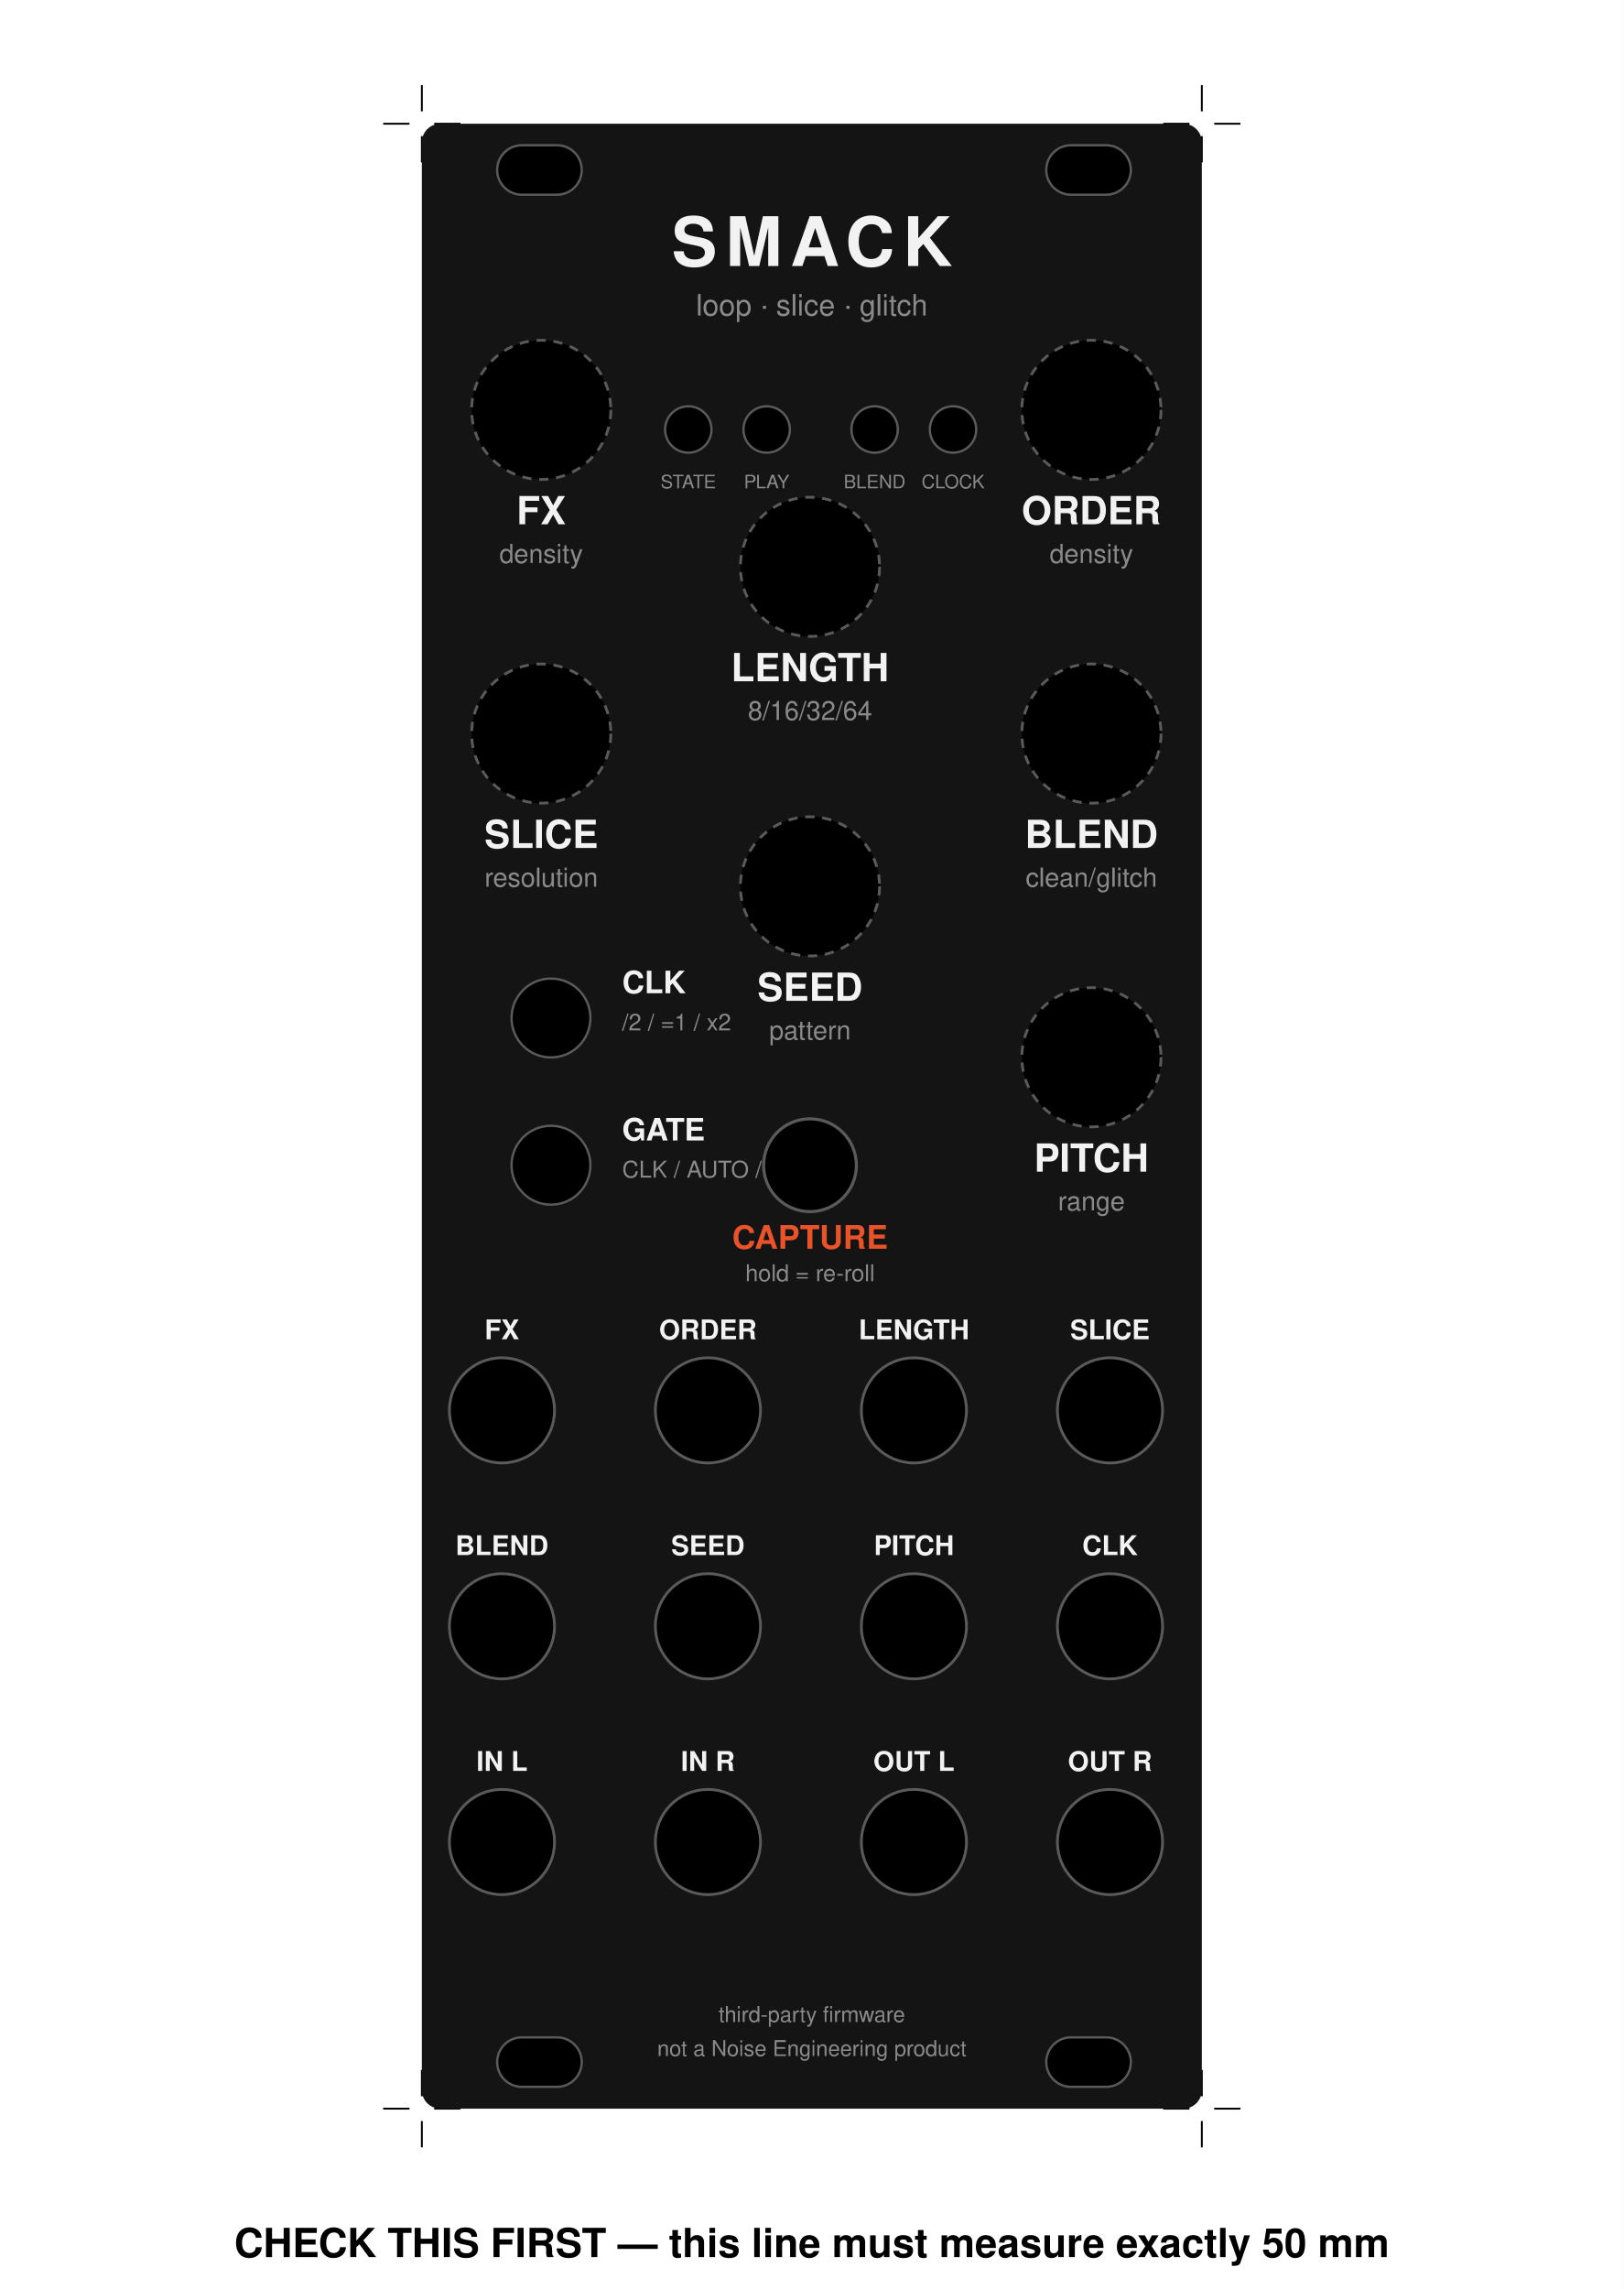
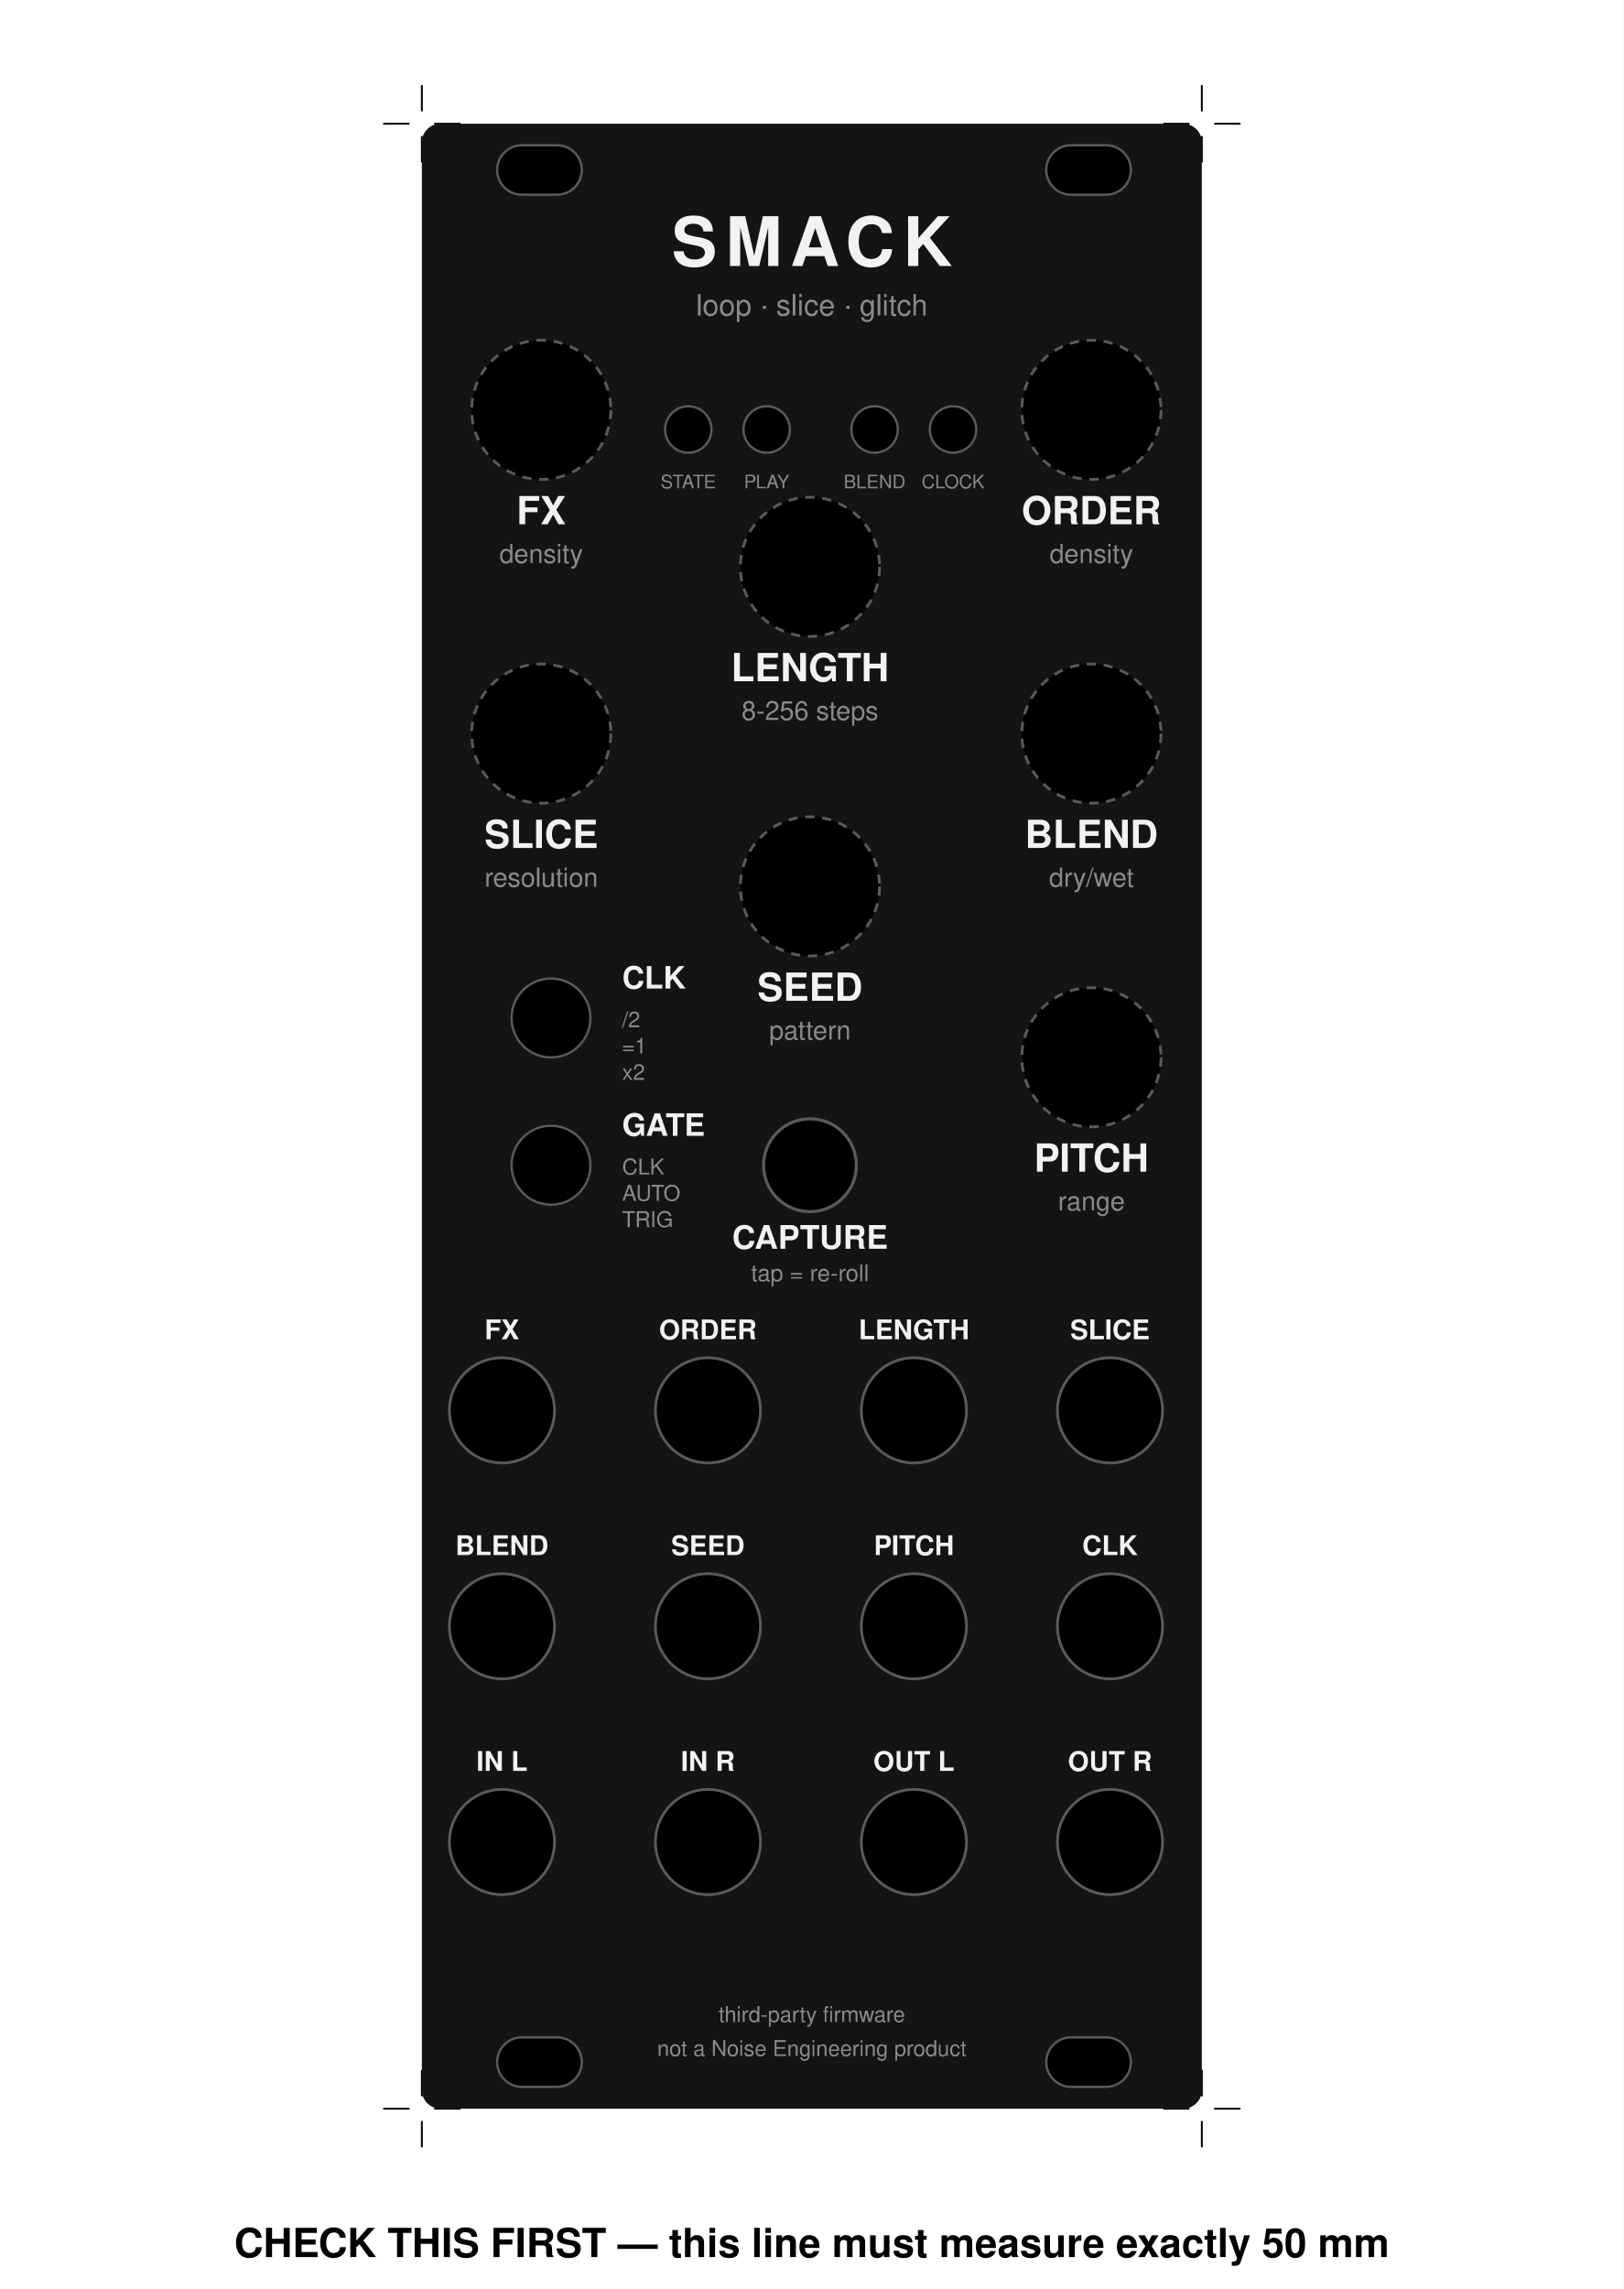
<svg xmlns="http://www.w3.org/2000/svg" width="105.0mm" height="148.0mm" viewBox="0 0 105.0 148.0">
  <rect x="0" y="0" width="105.0" height="148.0" fill="#ffffff" />
  <path d="M24.78,8.00 L26.48,8.00 M28.08,8.00 L29.78,8.00 M27.28,5.50 L27.28,7.20 M27.28,8.80 L27.28,10.50" stroke="#000000" stroke-width="0.12" fill="none" />
  <path d="M75.22,8.00 L76.92,8.00 M78.52,8.00 L80.22,8.00 M77.72,5.50 L77.72,7.20 M77.72,8.80 L77.72,10.50" stroke="#000000" stroke-width="0.12" fill="none" />
  <path d="M24.78,136.34 L26.48,136.34 M28.08,136.34 L29.78,136.34 M27.28,133.84 L27.28,135.54 M27.28,137.14 L27.28,138.84" stroke="#000000" stroke-width="0.12" fill="none" />
  <path d="M75.22,136.34 L76.92,136.34 M78.52,136.34 L80.22,136.34 M77.72,133.84 L77.72,135.54 M77.72,137.14 L77.72,138.84" stroke="#000000" stroke-width="0.12" fill="none" />
  <g transform="translate(27.28,8.00)">
    <rect x="0" y="0" width="50.44" height="128.34" rx="1.2" fill="#141414" />
    <rect x="4.87" y="1.39" width="5.47" height="3.2" rx="1.60" fill="#000000" stroke="#5a5a5a" stroke-width="0.15" />
    <rect x="40.38" y="1.39" width="5.47" height="3.2" rx="1.60" fill="#000000" stroke="#5a5a5a" stroke-width="0.15" />
    <rect x="4.87" y="123.73" width="5.47" height="3.2" rx="1.60" fill="#000000" stroke="#5a5a5a" stroke-width="0.15" />
    <rect x="40.38" y="123.73" width="5.47" height="3.2" rx="1.60" fill="#000000" stroke="#5a5a5a" stroke-width="0.15" />
    <text x="25.22" y="9.20" font-family="Helvetica, Arial, sans-serif" font-size="4.4" font-weight="bold" fill="#f2f2f2" text-anchor="middle" letter-spacing="0.55">SMACK</text>
    <text x="25.22" y="12.40" font-family="Helvetica, Arial, sans-serif" font-size="1.9" font-weight="normal" fill="#8a8a8a" text-anchor="middle">loop · slice · glitch</text>
    <circle cx="17.23" cy="19.77" r="1.50" fill="#000000" stroke="#5a5a5a" stroke-width="0.15" />
    <text x="17.23" y="23.57" font-family="Helvetica, Arial, sans-serif" font-size="1.2" font-weight="normal" fill="#8a8a8a" text-anchor="middle">STATE</text>
    <circle cx="22.30" cy="19.77" r="1.50" fill="#000000" stroke="#5a5a5a" stroke-width="0.15" />
    <text x="22.30" y="23.57" font-family="Helvetica, Arial, sans-serif" font-size="1.2" font-weight="normal" fill="#8a8a8a" text-anchor="middle">PLAY</text>
    <circle cx="29.28" cy="19.77" r="1.50" fill="#000000" stroke="#5a5a5a" stroke-width="0.15" />
    <text x="29.28" y="23.57" font-family="Helvetica, Arial, sans-serif" font-size="1.2" font-weight="normal" fill="#8a8a8a" text-anchor="middle">BLEND</text>
    <circle cx="34.35" cy="19.77" r="1.50" fill="#000000" stroke="#5a5a5a" stroke-width="0.15" />
    <text x="34.35" y="23.57" font-family="Helvetica, Arial, sans-serif" font-size="1.2" font-weight="normal" fill="#8a8a8a" text-anchor="middle">CLOCK</text>
    <circle cx="7.72" cy="18.50" r="4.50" fill="#000000" stroke="#5a5a5a" stroke-width="0.18" stroke-dasharray="0.6 0.5" />
    <text x="7.72" y="25.90" font-family="Helvetica, Arial, sans-serif" font-size="2.5" font-weight="bold" fill="#f2f2f2" text-anchor="middle">FX</text>
    <text x="7.72" y="28.40" font-family="Helvetica, Arial, sans-serif" font-size="1.7" font-weight="normal" fill="#8a8a8a" text-anchor="middle">density</text>
    <circle cx="43.30" cy="18.50" r="4.50" fill="#000000" stroke="#5a5a5a" stroke-width="0.18" stroke-dasharray="0.6 0.5" />
    <text x="43.30" y="25.90" font-family="Helvetica, Arial, sans-serif" font-size="2.5" font-weight="bold" fill="#f2f2f2" text-anchor="middle">ORDER</text>
    <text x="43.30" y="28.40" font-family="Helvetica, Arial, sans-serif" font-size="1.7" font-weight="normal" fill="#8a8a8a" text-anchor="middle">density</text>
    <circle cx="25.10" cy="28.65" r="4.50" fill="#000000" stroke="#5a5a5a" stroke-width="0.18" stroke-dasharray="0.6 0.5" />
    <text x="25.10" y="36.05" font-family="Helvetica, Arial, sans-serif" font-size="2.5" font-weight="bold" fill="#f2f2f2" text-anchor="middle">LENGTH</text>
-     <text x="25.10" y="38.55" font-family="Helvetica, Arial, sans-serif" font-size="1.7" font-weight="normal" fill="#8a8a8a" text-anchor="middle">8/16/32/64</text>
+     <text x="25.10" y="38.55" font-family="Helvetica, Arial, sans-serif" font-size="1.7" font-weight="normal" fill="#8a8a8a" text-anchor="middle">8-256 steps</text>
    <circle cx="7.72" cy="39.43" r="4.50" fill="#000000" stroke="#5a5a5a" stroke-width="0.18" stroke-dasharray="0.6 0.5" />
    <text x="7.72" y="46.83" font-family="Helvetica, Arial, sans-serif" font-size="2.5" font-weight="bold" fill="#f2f2f2" text-anchor="middle">SLICE</text>
    <text x="7.72" y="49.33" font-family="Helvetica, Arial, sans-serif" font-size="1.7" font-weight="normal" fill="#8a8a8a" text-anchor="middle">resolution</text>
    <circle cx="43.30" cy="39.43" r="4.50" fill="#000000" stroke="#5a5a5a" stroke-width="0.18" stroke-dasharray="0.6 0.5" />
    <text x="43.30" y="46.83" font-family="Helvetica, Arial, sans-serif" font-size="2.5" font-weight="bold" fill="#f2f2f2" text-anchor="middle">BLEND</text>
-     <text x="43.30" y="49.33" font-family="Helvetica, Arial, sans-serif" font-size="1.7" font-weight="normal" fill="#8a8a8a" text-anchor="middle">clean/glitch</text>
+     <text x="43.30" y="49.33" font-family="Helvetica, Arial, sans-serif" font-size="1.7" font-weight="normal" fill="#8a8a8a" text-anchor="middle">dry/wet</text>
    <circle cx="25.10" cy="49.31" r="4.50" fill="#000000" stroke="#5a5a5a" stroke-width="0.18" stroke-dasharray="0.6 0.5" />
    <text x="25.10" y="56.71" font-family="Helvetica, Arial, sans-serif" font-size="2.5" font-weight="bold" fill="#f2f2f2" text-anchor="middle">SEED</text>
    <text x="25.10" y="59.21" font-family="Helvetica, Arial, sans-serif" font-size="1.7" font-weight="normal" fill="#8a8a8a" text-anchor="middle">pattern</text>
    <circle cx="43.30" cy="60.36" r="4.50" fill="#000000" stroke="#5a5a5a" stroke-width="0.18" stroke-dasharray="0.6 0.5" />
    <text x="43.30" y="67.76" font-family="Helvetica, Arial, sans-serif" font-size="2.5" font-weight="bold" fill="#f2f2f2" text-anchor="middle">PITCH</text>
    <text x="43.30" y="70.26" font-family="Helvetica, Arial, sans-serif" font-size="1.7" font-weight="normal" fill="#8a8a8a" text-anchor="middle">range</text>
    <circle cx="8.35" cy="57.82" r="2.55" fill="#000000" stroke="#5a5a5a" stroke-width="0.15" />
-     <text x="12.95" y="56.22" font-family="Helvetica, Arial, sans-serif" font-size="2.0" font-weight="bold" fill="#f2f2f2" text-anchor="start">CLK</text>
-     <text x="12.95" y="58.62" font-family="Helvetica, Arial, sans-serif" font-size="1.5" font-weight="normal" fill="#8a8a8a" text-anchor="start">/2 / =1 / x2</text>
+     <text x="12.95" y="55.92" font-family="Helvetica, Arial, sans-serif" font-size="2.0" font-weight="bold" fill="#f2f2f2" text-anchor="start">CLK</text>
+     <text x="12.95" y="58.42" font-family="Helvetica, Arial, sans-serif" font-size="1.4" font-weight="normal" fill="#8a8a8a" text-anchor="start">/2</text>
+     <text x="12.95" y="60.12" font-family="Helvetica, Arial, sans-serif" font-size="1.4" font-weight="normal" fill="#8a8a8a" text-anchor="start">=1</text>
+     <text x="12.95" y="61.82" font-family="Helvetica, Arial, sans-serif" font-size="1.4" font-weight="normal" fill="#8a8a8a" text-anchor="start">x2</text>
    <circle cx="8.35" cy="67.34" r="2.55" fill="#000000" stroke="#5a5a5a" stroke-width="0.15" />
-     <text x="12.95" y="65.74" font-family="Helvetica, Arial, sans-serif" font-size="2.0" font-weight="bold" fill="#f2f2f2" text-anchor="start">GATE</text>
-     <text x="12.95" y="68.14" font-family="Helvetica, Arial, sans-serif" font-size="1.5" font-weight="normal" fill="#8a8a8a" text-anchor="start">CLK / AUTO / TRIG</text>
+     <text x="12.95" y="65.44" font-family="Helvetica, Arial, sans-serif" font-size="2.0" font-weight="bold" fill="#f2f2f2" text-anchor="start">GATE</text>
+     <text x="12.95" y="67.94" font-family="Helvetica, Arial, sans-serif" font-size="1.4" font-weight="normal" fill="#8a8a8a" text-anchor="start">CLK</text>
+     <text x="12.95" y="69.64" font-family="Helvetica, Arial, sans-serif" font-size="1.4" font-weight="normal" fill="#8a8a8a" text-anchor="start">AUTO</text>
+     <text x="12.95" y="71.34" font-family="Helvetica, Arial, sans-serif" font-size="1.4" font-weight="normal" fill="#8a8a8a" text-anchor="start">TRIG</text>
    <circle cx="25.10" cy="67.34" r="3.00" fill="#000000" stroke="#5a5a5a" stroke-width="0.2" />
-     <text x="25.10" y="72.74" font-family="Helvetica, Arial, sans-serif" font-size="2.1" font-weight="bold" fill="#e8532a" text-anchor="middle">CAPTURE</text>
-     <text x="25.10" y="74.84" font-family="Helvetica, Arial, sans-serif" font-size="1.5" font-weight="normal" fill="#8a8a8a" text-anchor="middle">hold = re-roll</text>
+     <text x="25.10" y="72.74" font-family="Helvetica, Arial, sans-serif" font-size="2.1" font-weight="bold" fill="#f2f2f2" text-anchor="middle">CAPTURE</text>
+     <text x="25.10" y="74.84" font-family="Helvetica, Arial, sans-serif" font-size="1.5" font-weight="normal" fill="#8a8a8a" text-anchor="middle">tap = re-roll</text>
    <circle cx="5.18" cy="83.19" r="3.40" fill="#000000" stroke="#5a5a5a" stroke-width="0.18" />
    <text x="5.18" y="78.59" font-family="Helvetica, Arial, sans-serif" font-size="1.75" font-weight="bold" fill="#f2f2f2" text-anchor="middle">FX</text>
    <circle cx="18.50" cy="83.19" r="3.40" fill="#000000" stroke="#5a5a5a" stroke-width="0.18" />
    <text x="18.50" y="78.59" font-family="Helvetica, Arial, sans-serif" font-size="1.75" font-weight="bold" fill="#f2f2f2" text-anchor="middle">ORDER</text>
    <circle cx="31.82" cy="83.19" r="3.40" fill="#000000" stroke="#5a5a5a" stroke-width="0.18" />
    <text x="31.82" y="78.59" font-family="Helvetica, Arial, sans-serif" font-size="1.75" font-weight="bold" fill="#f2f2f2" text-anchor="middle">LENGTH</text>
    <circle cx="44.50" cy="83.19" r="3.40" fill="#000000" stroke="#5a5a5a" stroke-width="0.18" />
    <text x="44.50" y="78.59" font-family="Helvetica, Arial, sans-serif" font-size="1.75" font-weight="bold" fill="#f2f2f2" text-anchor="middle">SLICE</text>
    <circle cx="5.18" cy="97.15" r="3.40" fill="#000000" stroke="#5a5a5a" stroke-width="0.18" />
    <text x="5.18" y="92.55" font-family="Helvetica, Arial, sans-serif" font-size="1.75" font-weight="bold" fill="#f2f2f2" text-anchor="middle">BLEND</text>
    <circle cx="18.50" cy="97.15" r="3.40" fill="#000000" stroke="#5a5a5a" stroke-width="0.18" />
    <text x="18.50" y="92.55" font-family="Helvetica, Arial, sans-serif" font-size="1.75" font-weight="bold" fill="#f2f2f2" text-anchor="middle">SEED</text>
    <circle cx="31.82" cy="97.15" r="3.40" fill="#000000" stroke="#5a5a5a" stroke-width="0.18" />
    <text x="31.82" y="92.55" font-family="Helvetica, Arial, sans-serif" font-size="1.75" font-weight="bold" fill="#f2f2f2" text-anchor="middle">PITCH</text>
    <circle cx="44.50" cy="97.15" r="3.40" fill="#000000" stroke="#5a5a5a" stroke-width="0.18" />
    <text x="44.50" y="92.55" font-family="Helvetica, Arial, sans-serif" font-size="1.75" font-weight="bold" fill="#f2f2f2" text-anchor="middle">CLK</text>
    <circle cx="5.18" cy="111.10" r="3.40" fill="#000000" stroke="#5a5a5a" stroke-width="0.18" />
    <text x="5.18" y="106.50" font-family="Helvetica, Arial, sans-serif" font-size="1.75" font-weight="bold" fill="#f2f2f2" text-anchor="middle">IN L</text>
    <circle cx="18.50" cy="111.10" r="3.40" fill="#000000" stroke="#5a5a5a" stroke-width="0.18" />
    <text x="18.50" y="106.50" font-family="Helvetica, Arial, sans-serif" font-size="1.75" font-weight="bold" fill="#f2f2f2" text-anchor="middle">IN R</text>
    <circle cx="31.82" cy="111.10" r="3.40" fill="#000000" stroke="#5a5a5a" stroke-width="0.18" />
    <text x="31.82" y="106.50" font-family="Helvetica, Arial, sans-serif" font-size="1.75" font-weight="bold" fill="#f2f2f2" text-anchor="middle">OUT L</text>
    <circle cx="44.50" cy="111.10" r="3.40" fill="#000000" stroke="#5a5a5a" stroke-width="0.18" />
    <text x="44.50" y="106.50" font-family="Helvetica, Arial, sans-serif" font-size="1.75" font-weight="bold" fill="#f2f2f2" text-anchor="middle">OUT R</text>
    <text x="25.22" y="122.74" font-family="Helvetica, Arial, sans-serif" font-size="1.4" font-weight="normal" fill="#8a8a8a" text-anchor="middle">third-party firmware</text>
    <text x="25.22" y="124.94" font-family="Helvetica, Arial, sans-serif" font-size="1.4" font-weight="normal" fill="#8a8a8a" text-anchor="middle">not a Noise Engineering product</text>
  </g>
  <path d="M27.50,148.34 L77.50,148.34" stroke="#000000" stroke-width="0.25" fill="none" />
  <path d="M27.50,148.34 L27.50,150.94" stroke="#000000" stroke-width="0.25" />
  <text x="27.50" y="153.94" font-family="Helvetica, Arial, sans-serif" font-size="2.4" font-weight="normal" fill="#000000" text-anchor="middle">0</text>
  <path d="M37.50,148.34 L37.50,150.94" stroke="#000000" stroke-width="0.25" />
  <text x="37.50" y="153.94" font-family="Helvetica, Arial, sans-serif" font-size="2.4" font-weight="normal" fill="#000000" text-anchor="middle">10</text>
  <path d="M47.50,148.34 L47.50,150.94" stroke="#000000" stroke-width="0.25" />
  <text x="47.50" y="153.94" font-family="Helvetica, Arial, sans-serif" font-size="2.4" font-weight="normal" fill="#000000" text-anchor="middle">20</text>
  <path d="M57.50,148.34 L57.50,150.94" stroke="#000000" stroke-width="0.25" />
  <text x="57.50" y="153.94" font-family="Helvetica, Arial, sans-serif" font-size="2.4" font-weight="normal" fill="#000000" text-anchor="middle">30</text>
  <path d="M67.50,148.34 L67.50,150.94" stroke="#000000" stroke-width="0.25" />
  <text x="67.50" y="153.94" font-family="Helvetica, Arial, sans-serif" font-size="2.4" font-weight="normal" fill="#000000" text-anchor="middle">40</text>
  <path d="M77.50,148.34 L77.50,150.94" stroke="#000000" stroke-width="0.25" />
  <text x="77.50" y="153.94" font-family="Helvetica, Arial, sans-serif" font-size="2.4" font-weight="normal" fill="#000000" text-anchor="middle">50</text>
  <text x="52.50" y="145.94" font-family="Helvetica, Arial, sans-serif" font-size="2.6" font-weight="bold" fill="#000000" text-anchor="middle">CHECK THIS FIRST — this line must measure exactly 50 mm</text>
  <text x="52.50" y="157.74" font-family="Helvetica, Arial, sans-serif" font-size="2.2" font-weight="normal" fill="#444444" text-anchor="middle">If it does not, reprint at 100% / “Actual size”. Do not cut until it does.</text>
  <text x="6.00" y="164.34" font-family="Helvetica, Arial, sans-serif" font-size="2.2" font-weight="normal" fill="#333333" text-anchor="start">1.  Verify the ruler above. Everything else depends on it.</text>
  <text x="6.00" y="167.64" font-family="Helvetica, Arial, sans-serif" font-size="2.2" font-weight="normal" fill="#333333" text-anchor="start">2.  Cut the outline, then the holes. Dashed circles are knob bushings;</text>
  <text x="6.00" y="170.94" font-family="Helvetica, Arial, sans-serif" font-size="2.2" font-weight="normal" fill="#333333" text-anchor="start">     the knob caps are wider than the hole, so pull the caps first.</text>
  <text x="6.00" y="174.24" font-family="Helvetica, Arial, sans-serif" font-size="2.2" font-weight="normal" fill="#333333" text-anchor="start">3.  Hole positions come from a 1:1 template; the CAPTURE button was placed</text>
  <text x="6.00" y="177.54" font-family="Helvetica, Arial, sans-serif" font-size="2.2" font-weight="normal" fill="#333333" text-anchor="start">     from the hardware by eye. Good enough to fit — measure before you</text>
  <text x="6.00" y="180.84" font-family="Helvetica, Arial, sans-serif" font-size="2.2" font-weight="normal" fill="#333333" text-anchor="start">     machine anything. See MEASURE.md.</text>
  <text x="6.00" y="184.14" font-family="Helvetica, Arial, sans-serif" font-size="2.2" font-weight="normal" fill="#333333" text-anchor="start">4.  Fit behind the knobs and switches, or trim and use it as a bench card.</text>
  <text x="6.00" y="187.44" font-family="Helvetica, Arial, sans-serif" font-size="2.2" font-weight="normal" fill="#333333" text-anchor="start">5.  Turn each knob and watch which LED moves. If the legend is scrambled,</text>
  <text x="6.00" y="190.74" font-family="Helvetica, Arial, sans-serif" font-size="2.2" font-weight="normal" fill="#333333" text-anchor="start">     the knob-to-ADC order in smack_versio.cpp is wrong, not this print.</text>
</svg>
